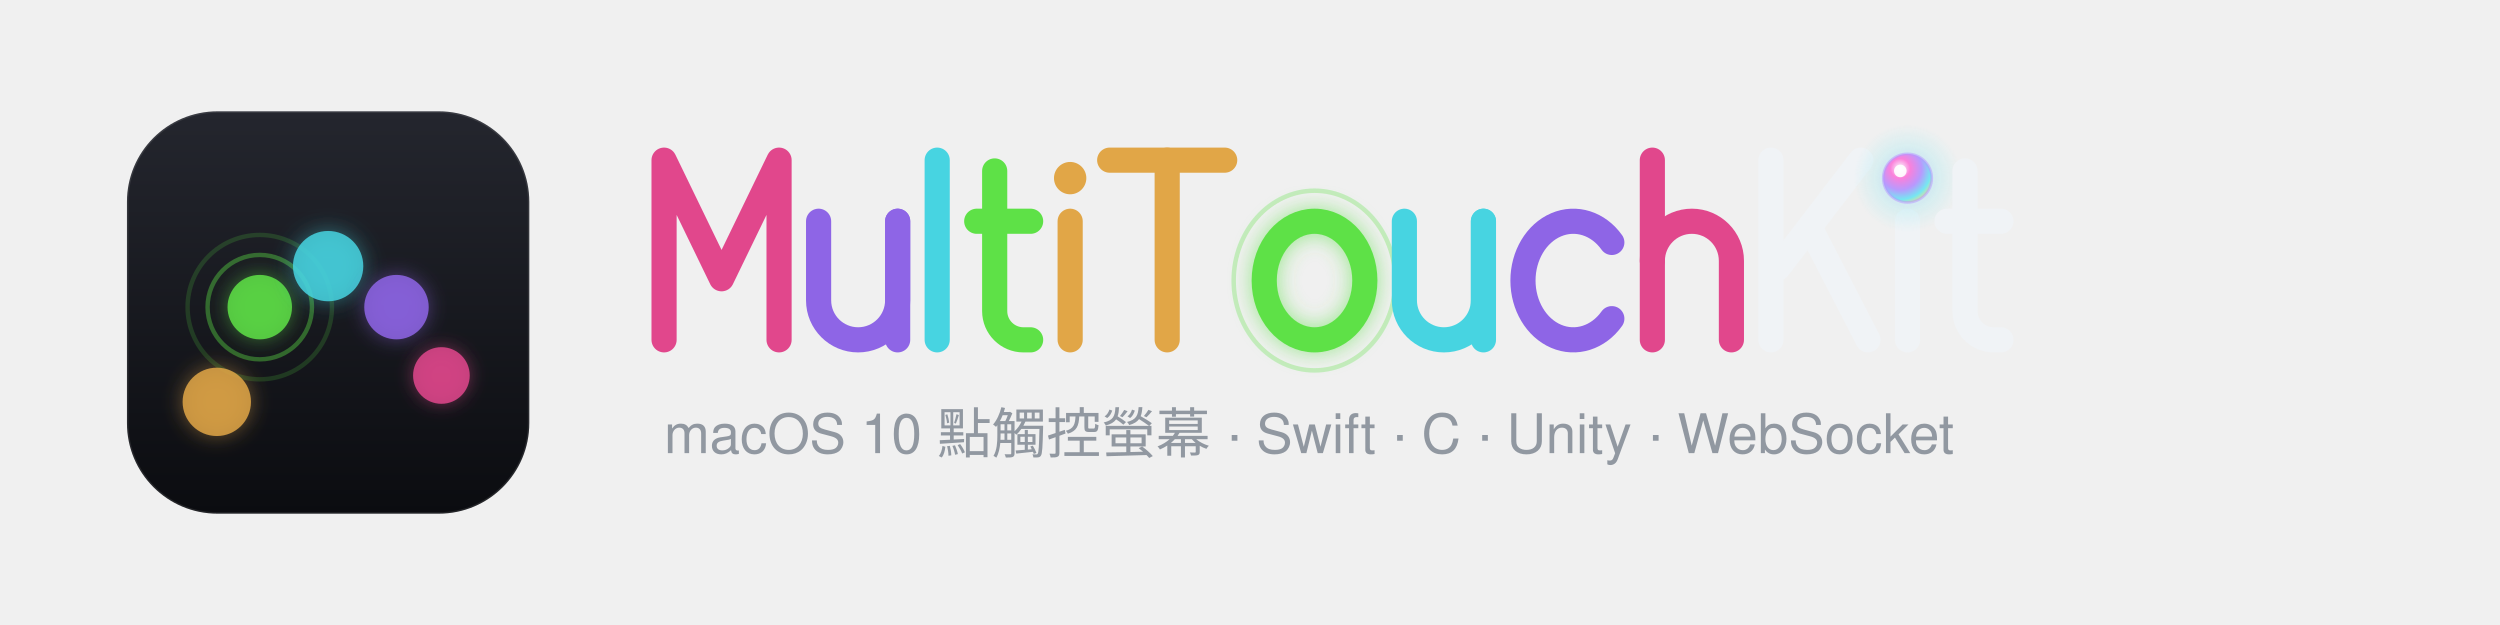
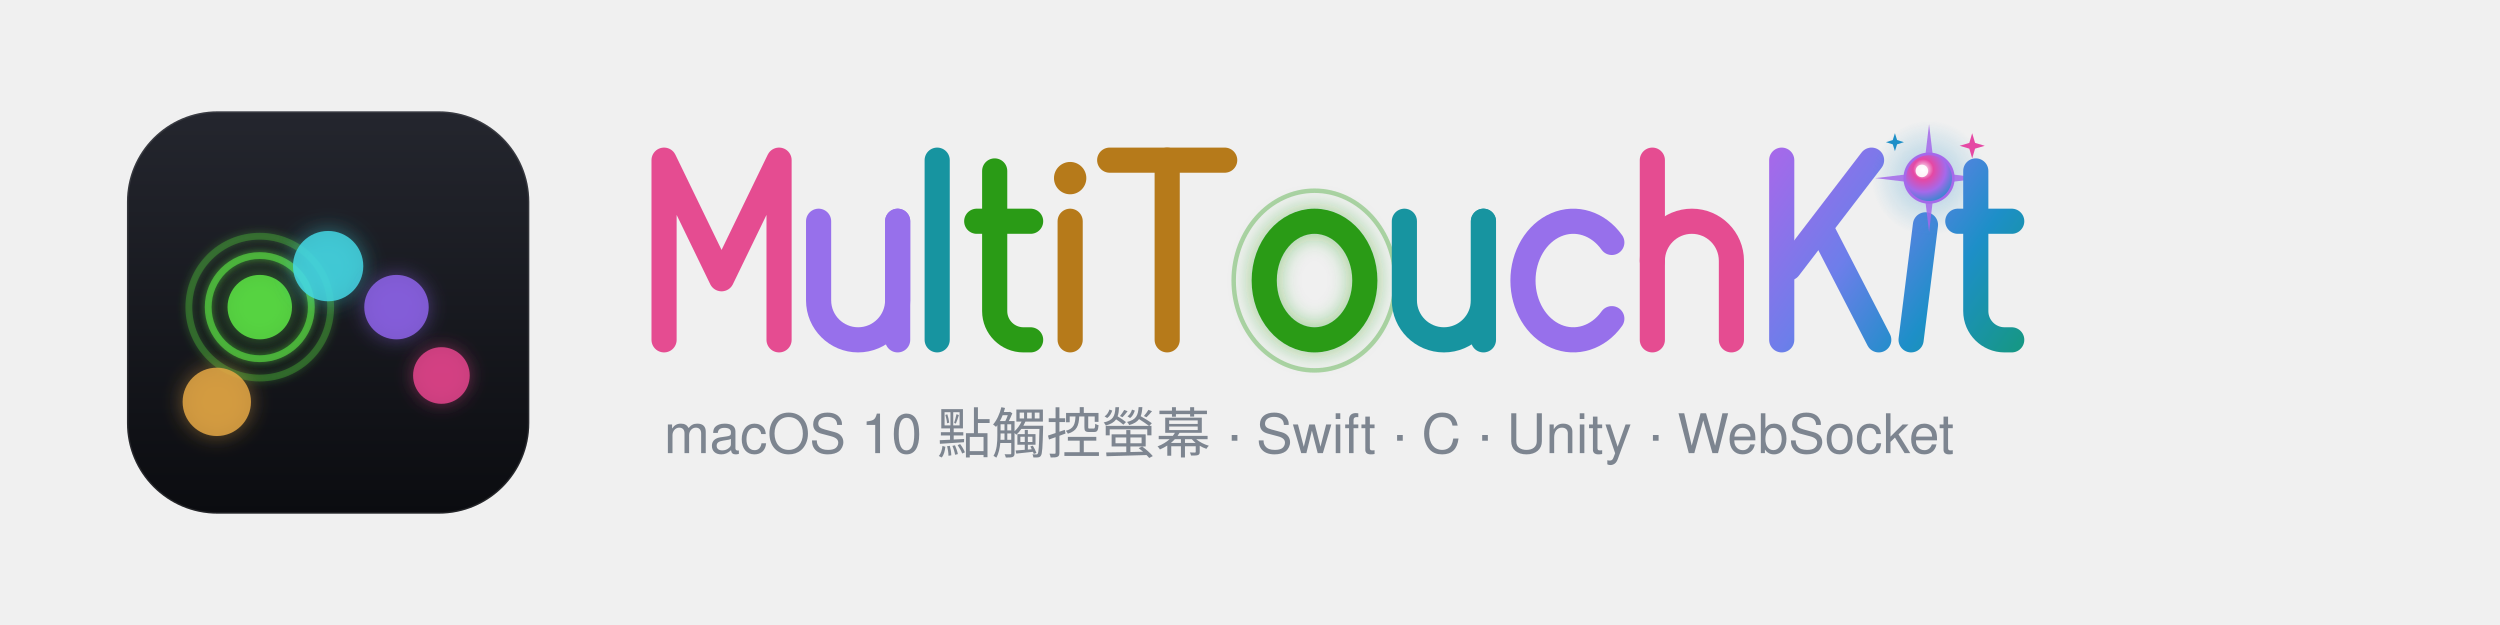
<svg xmlns="http://www.w3.org/2000/svg" viewBox="0 0 1280 320" width="1280" height="320">
  <g transform="translate(40 32) scale(0.25)">
    <defs>
      <linearGradient id="d-bg" x1="0" y1="100" x2="0" y2="924" gradientUnits="userSpaceOnUse">
        <stop offset="0" stop-color="#24262E" />
        <stop offset="1" stop-color="#0B0C10" />
      </linearGradient>
      <clipPath id="d-clip">
        <rect x="100" y="100" width="824" height="824" rx="185.4" />
      </clipPath>
      <filter id="d-glow1" x="-1" y="-1" width="3" height="3">
        <feGaussianBlur stdDeviation="21" />
      </filter>
      <filter id="d-glow3" x="-1" y="-1" width="3" height="3">
        <feGaussianBlur stdDeviation="19.8" />
      </filter>
      <filter id="d-glow5" x="-1" y="-1" width="3" height="3">
        <feGaussianBlur stdDeviation="21.6" />
      </filter>
      <filter id="d-glow7" x="-1" y="-1" width="3" height="3">
        <feGaussianBlur stdDeviation="19.8" />
      </filter>
      <filter id="d-glow9" x="-1" y="-1" width="3" height="3">
        <feGaussianBlur stdDeviation="17.4" />
      </filter>
+       <filter id="d-ringglow" x="-0.5" y="-0.5" width="2" height="2">
+         <feGaussianBlur stdDeviation="9" />
+       </filter>
    </defs>
    <rect x="100" y="100" width="824" height="824" rx="185.4" fill="url(#d-bg)" />
    <g clip-path="url(#d-clip)">
-       <circle cx="372" cy="501" r="147.84" fill="none" stroke="#5EE147" stroke-opacity="0.18" stroke-width="9" />
-       <circle cx="372" cy="501" r="106.92" fill="none" stroke="#5EE147" stroke-opacity="0.4" stroke-width="9" />
-       <circle cx="284" cy="695" r="70" fill="#E1A647" fill-opacity="0.45" filter="url(#d-glow1)" />
-       <circle cx="284" cy="695" r="70" fill="#E1A647" fill-opacity="0.85" />
-       <circle cx="372" cy="501" r="66" fill="#5EE147" fill-opacity="0.45" filter="url(#d-glow3)" />
-       <circle cx="372" cy="501" r="66" fill="#5EE147" fill-opacity="0.85" />
-       <circle cx="512" cy="417" r="72" fill="#47D4E1" fill-opacity="0.45" filter="url(#d-glow5)" />
-       <circle cx="512" cy="417" r="72" fill="#47D4E1" fill-opacity="0.85" />
-       <circle cx="652" cy="501" r="66" fill="#8E65E6" fill-opacity="0.45" filter="url(#d-glow7)" />
-       <circle cx="652" cy="501" r="66" fill="#8E65E6" fill-opacity="0.85" />
-       <circle cx="744" cy="641" r="58" fill="#E1478C" fill-opacity="0.45" filter="url(#d-glow9)" />
-       <circle cx="744" cy="641" r="58" fill="#E1478C" fill-opacity="0.85" />
+       <circle cx="372" cy="501" r="145.2" fill="none" stroke="#5CE444" stroke-opacity="0.29" stroke-width="14" filter="url(#d-ringglow)" />
+       <circle cx="372" cy="501" r="145.2" fill="none" stroke="#5CE444" stroke-opacity="0.29" stroke-width="14" />
+       <circle cx="372" cy="501" r="105.6" fill="none" stroke="#5CE444" stroke-opacity="0.62" stroke-width="14" filter="url(#d-ringglow)" />
+       <circle cx="372" cy="501" r="105.6" fill="none" stroke="#5CE444" stroke-opacity="0.62" stroke-width="14" />
+       <circle cx="284" cy="695" r="70" fill="#E4A744" fill-opacity="0.45" filter="url(#d-glow1)" />
+       <circle cx="284" cy="695" r="70" fill="#E4A744" fill-opacity="0.85" />
+       <circle cx="372" cy="501" r="66" fill="#5CE444" fill-opacity="0.45" filter="url(#d-glow3)" />
+       <circle cx="372" cy="501" r="66" fill="#5CE444" fill-opacity="0.85" />
+       <circle cx="512" cy="417" r="72" fill="#44D7E4" fill-opacity="0.45" filter="url(#d-glow5)" />
+       <circle cx="512" cy="417" r="72" fill="#44D7E4" fill-opacity="0.85" />
+       <circle cx="652" cy="501" r="66" fill="#8D63E9" fill-opacity="0.45" filter="url(#d-glow7)" />
+       <circle cx="652" cy="501" r="66" fill="#8D63E9" fill-opacity="0.85" />
+       <circle cx="744" cy="641" r="58" fill="#E4448C" fill-opacity="0.45" filter="url(#d-glow9)" />
+       <circle cx="744" cy="641" r="58" fill="#E4448C" fill-opacity="0.85" />
    </g>
    <rect x="101.5" y="101.5" width="821" height="821" rx="183.9" fill="none" stroke="#FFFFFF" stroke-opacity="0.10" stroke-width="3" />
  </g>
  <g transform="translate(340 82) scale(0.92)">
    <defs>
-       <radialGradient id="wd-magic" cx="0.35" cy="0.3" r="0.8">
-         <stop offset="0" stop-color="#FFFFFF" stop-opacity="0.95" />
-         <stop offset="0.25" stop-color="#FF7AD9" />
-         <stop offset="0.55" stop-color="#B794FF" />
-         <stop offset="0.8" stop-color="#6EE7F2" />
-         <stop offset="1" stop-color="#FFE27A" />
+       <linearGradient id="wd-kit" gradientUnits="userSpaceOnUse" x1="615" y1="0" x2="757" y2="100">
+         <stop offset="0" stop-color="#A569EA" />
+         <stop offset="0.38" stop-color="#6D7EEA" />
+         <stop offset="0.7" stop-color="#1D8FC8" />
+         <stop offset="1" stop-color="#169786" />
+       </linearGradient>
+       <radialGradient id="wd-orb" cx="0.38" cy="0.32" r="0.75">
+         <stop offset="0" stop-color="#FFFFFF" />
+         <stop offset="0.28" stop-color="#E548A4" />
+         <stop offset="0.62" stop-color="#A569EA" />
+         <stop offset="1" stop-color="#1D8FC8" />
      </radialGradient>
      <radialGradient id="wd-halo">
-         <stop offset="0" stop-color="#B794FF" stop-opacity="0.55" />
-         <stop offset="0.6" stop-color="#6EE7F2" stop-opacity="0.18" />
-         <stop offset="1" stop-color="#6EE7F2" stop-opacity="0" />
+         <stop offset="0" stop-color="#A569EA" stop-opacity="0.45" />
+         <stop offset="0.55" stop-color="#1D8FC8" stop-opacity="0.16" />
+         <stop offset="1" stop-color="#1D8FC8" stop-opacity="0" />
      </radialGradient>
      <filter id="wd-glow" x="-1" y="-1" width="3" height="3">
        <feGaussianBlur stdDeviation="6" />
      </filter>
    </defs>
-     <g transform="translate(0 0)" fill="none" stroke="#E1478C" stroke-width="14" stroke-linecap="round" stroke-linejoin="round">
+     <g transform="translate(0 0)" fill="none" stroke="#E54C91" stroke-width="14" stroke-linecap="round" stroke-linejoin="round">
      <path d="M0 100V0L32 66L64 0V100" />
    </g>
-     <g transform="translate(86 0)" fill="none" stroke="#8E65E6" stroke-width="14" stroke-linecap="round" stroke-linejoin="round">
+     <g transform="translate(86 0)" fill="none" stroke="#9770EB" stroke-width="14" stroke-linecap="round" stroke-linejoin="round">
      <path d="M0 34V78A22 22 0 0 0 44 78V34" />
      <path d="M44 34V100" />
    </g>
-     <g transform="translate(152 0)" fill="none" stroke="#47D4E1" stroke-width="14" stroke-linecap="round" stroke-linejoin="round">
+     <g transform="translate(152 0)" fill="none" stroke="#1794A0" stroke-width="14" stroke-linecap="round" stroke-linejoin="round">
      <path d="M0 0V100" />
    </g>
-     <g transform="translate(174 0)" fill="none" stroke="#5EE147" stroke-width="14" stroke-linecap="round" stroke-linejoin="round">
+     <g transform="translate(174 0)" fill="none" stroke="#2A9B16" stroke-width="14" stroke-linecap="round" stroke-linejoin="round">
      <path d="M10 6V84A16 16 0 0 0 26 100H30" />
      <path d="M0 34H30" />
    </g>
-     <g transform="translate(226 0)" fill="none" stroke="#E1A647" stroke-width="14" stroke-linecap="round" stroke-linejoin="round">
+     <g transform="translate(226 0)" fill="none" stroke="#B67A1A" stroke-width="14" stroke-linecap="round" stroke-linejoin="round">
      <path d="M0 34V100" />
    </g>
-     <circle cx="226" cy="10" r="9" fill="#E1A647" />
-     <g transform="translate(248 0)" fill="none" stroke="#E1A647" stroke-width="14" stroke-linecap="round" stroke-linejoin="round">
+     <circle cx="226" cy="10" r="9" fill="#B67A1A" />
+     <g transform="translate(248 0)" fill="none" stroke="#B67A1A" stroke-width="14" stroke-linecap="round" stroke-linejoin="round">
      <path d="M0 0H64" />
      <path d="M32 0V100" />
    </g>
-     <ellipse cx="362" cy="67" rx="28" ry="33" fill="none" stroke="#5EE147" stroke-width="14" stroke-opacity="0.6" filter="url(#wd-glow)" />
-     <ellipse cx="362" cy="67" rx="45" ry="50" fill="none" stroke="#5EE147" stroke-opacity="0.3" stroke-width="2.5" />
-     <g transform="translate(334 0)" fill="none" stroke="#5EE147" stroke-width="14" stroke-linecap="round" stroke-linejoin="round">
+     <ellipse cx="362" cy="67" rx="28" ry="33" fill="none" stroke="#2A9B16" stroke-width="14" stroke-opacity="0.45" filter="url(#wd-glow)" />
+     <ellipse cx="362" cy="67" rx="45" ry="50" fill="none" stroke="#2A9B16" stroke-opacity="0.35" stroke-width="2.5" />
+     <g transform="translate(334 0)" fill="none" stroke="#2A9B16" stroke-width="14" stroke-linecap="round" stroke-linejoin="round">
      <path d="M56 67A28 33 0 1 0 0 67A28 33 0 1 0 56 67Z" />
    </g>
-     <g transform="translate(412 0)" fill="none" stroke="#47D4E1" stroke-width="14" stroke-linecap="round" stroke-linejoin="round">
+     <g transform="translate(412 0)" fill="none" stroke="#1794A0" stroke-width="14" stroke-linecap="round" stroke-linejoin="round">
      <path d="M0 34V78A22 22 0 0 0 44 78V34" />
      <path d="M44 34V100" />
    </g>
-     <g transform="translate(478 0)" fill="none" stroke="#8E65E6" stroke-width="14" stroke-linecap="round" stroke-linejoin="round">
+     <g transform="translate(478 0)" fill="none" stroke="#9770EB" stroke-width="14" stroke-linecap="round" stroke-linejoin="round">
      <path d="M49.45 45.79A28 33 0 1 0 49.45 88.21" />
    </g>
-     <g transform="translate(550 0)" fill="none" stroke="#E1478C" stroke-width="14" stroke-linecap="round" stroke-linejoin="round">
+     <g transform="translate(550 0)" fill="none" stroke="#E54C91" stroke-width="14" stroke-linecap="round" stroke-linejoin="round">
      <path d="M0 0V100" />
      <path d="M0 56A22 22 0 0 1 44 56V100" />
    </g>
-     <g transform="translate(616 0)" fill="none" stroke="#F0F3F6" stroke-width="14" stroke-linecap="round" stroke-linejoin="round">
-       <path d="M0 0V100" />
-       <path d="M50 0L4 60" />
-       <path d="M22 38L54 100" />
+     <g fill="none" stroke="url(#wd-kit)" stroke-width="14" stroke-linecap="round" stroke-linejoin="round">
+       <path d="M622 0V100" />
+       <path d="M672 0L626 60" />
+       <path d="M644 38L676 100" />
    </g>
-     <g transform="translate(692 0)" fill="none" stroke="#F0F3F6" stroke-width="14" stroke-linecap="round" stroke-linejoin="round">
-       <path d="M0 34V100" />
-     </g>
-     <circle cx="692" cy="10" r="30" fill="url(#wd-halo)" />
-     <circle cx="692" cy="10" r="13.5" fill="url(#wd-magic)" fill-opacity="0.92" />
-     <circle cx="692" cy="10" r="13.5" fill="none" stroke="#B794FF" stroke-opacity="0.5" stroke-width="1.5" />
-     <circle cx="688" cy="6" r="3.5" fill="#FFFFFF" fill-opacity="0.9" />
-     <g transform="translate(714 0)" fill="none" stroke="#F0F3F6" stroke-width="14" stroke-linecap="round" stroke-linejoin="round">
-       <path d="M10 6V84A16 16 0 0 0 26 100H30" />
-       <path d="M0 34H30" />
+     <path d="M694 100L702 36" fill="none" stroke="url(#wd-kit)" stroke-width="14" stroke-linecap="round" />
+     <circle cx="704" cy="10" r="32" fill="url(#wd-halo)" />
+     <path d="M704 -20L707.2 6.8L734 10L707.2 13.2L704 40L700.8 13.2L674 10L700.8 6.8Z" fill="#A569EA" fill-opacity="0.85" />
+     <circle cx="704" cy="10" r="13.5" fill="url(#wd-orb)" />
+     <circle cx="704" cy="10" r="13.5" fill="none" stroke="#A569EA" stroke-width="1.5" />
+     <circle cx="700" cy="6" r="3.5" fill="#FFFFFF" fill-opacity="0.9" />
+     <path d="M728 -15L729.6 -9.6L735 -8L729.6 -6.4L728 -1L726.4 -6.4L721 -8L726.4 -9.6Z" fill="#E548A4" />
+     <path d="M685 -15L686.2 -11.2L690 -10L686.2 -8.8L685 -5L683.8 -8.8L680 -10L683.8 -11.2Z" fill="#1D8FC8" />
+     <g fill="none" stroke="url(#wd-kit)" stroke-width="14" stroke-linecap="round" stroke-linejoin="round">
+       <path d="M730 6V84A16 16 0 0 0 746 100H750" />
+       <path d="M720 34H750" />
    </g>
  </g>
-   <text x="340" y="232" font-family="-apple-system, BlinkMacSystemFont, 'Segoe UI', 'PingFang TC', 'Noto Sans TC', Helvetica, Arial, sans-serif" font-size="28" font-weight="500" fill="#9198A1">macOS 10 點觸控螢幕 · Swift · C · Unity · WebSocket</text>
+   <text x="340" y="232" font-family="-apple-system, BlinkMacSystemFont, 'Segoe UI', 'PingFang TC', 'Noto Sans TC', Helvetica, Arial, sans-serif" font-size="28" font-weight="500" fill="#7D8590">macOS 10 點觸控螢幕 · Swift · C · Unity · WebSocket</text>
</svg>
